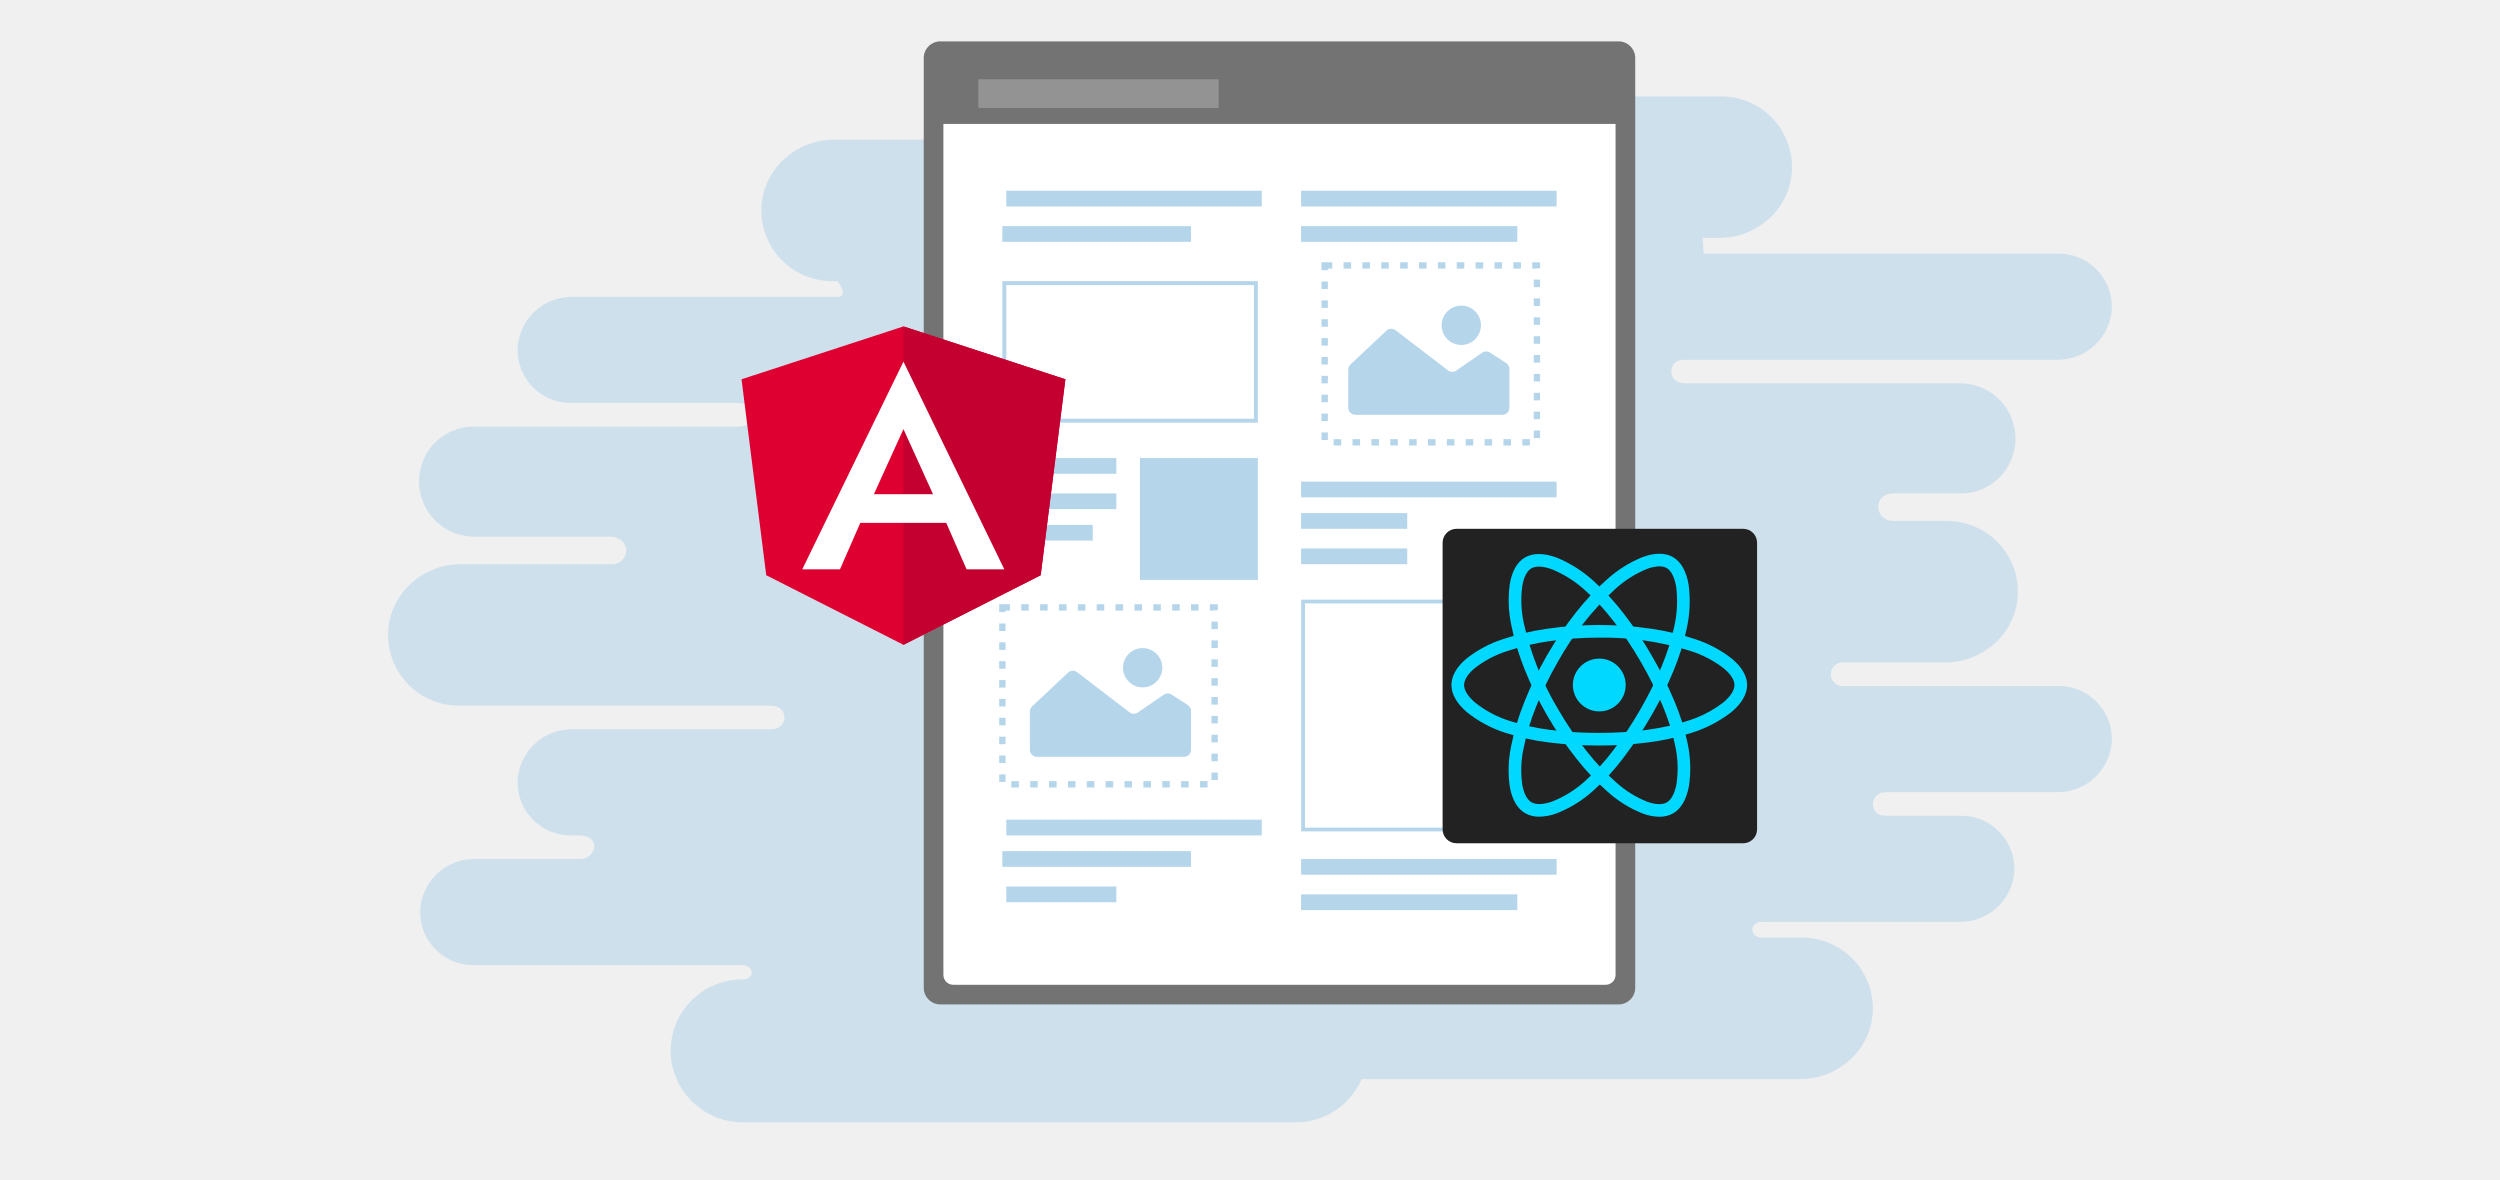
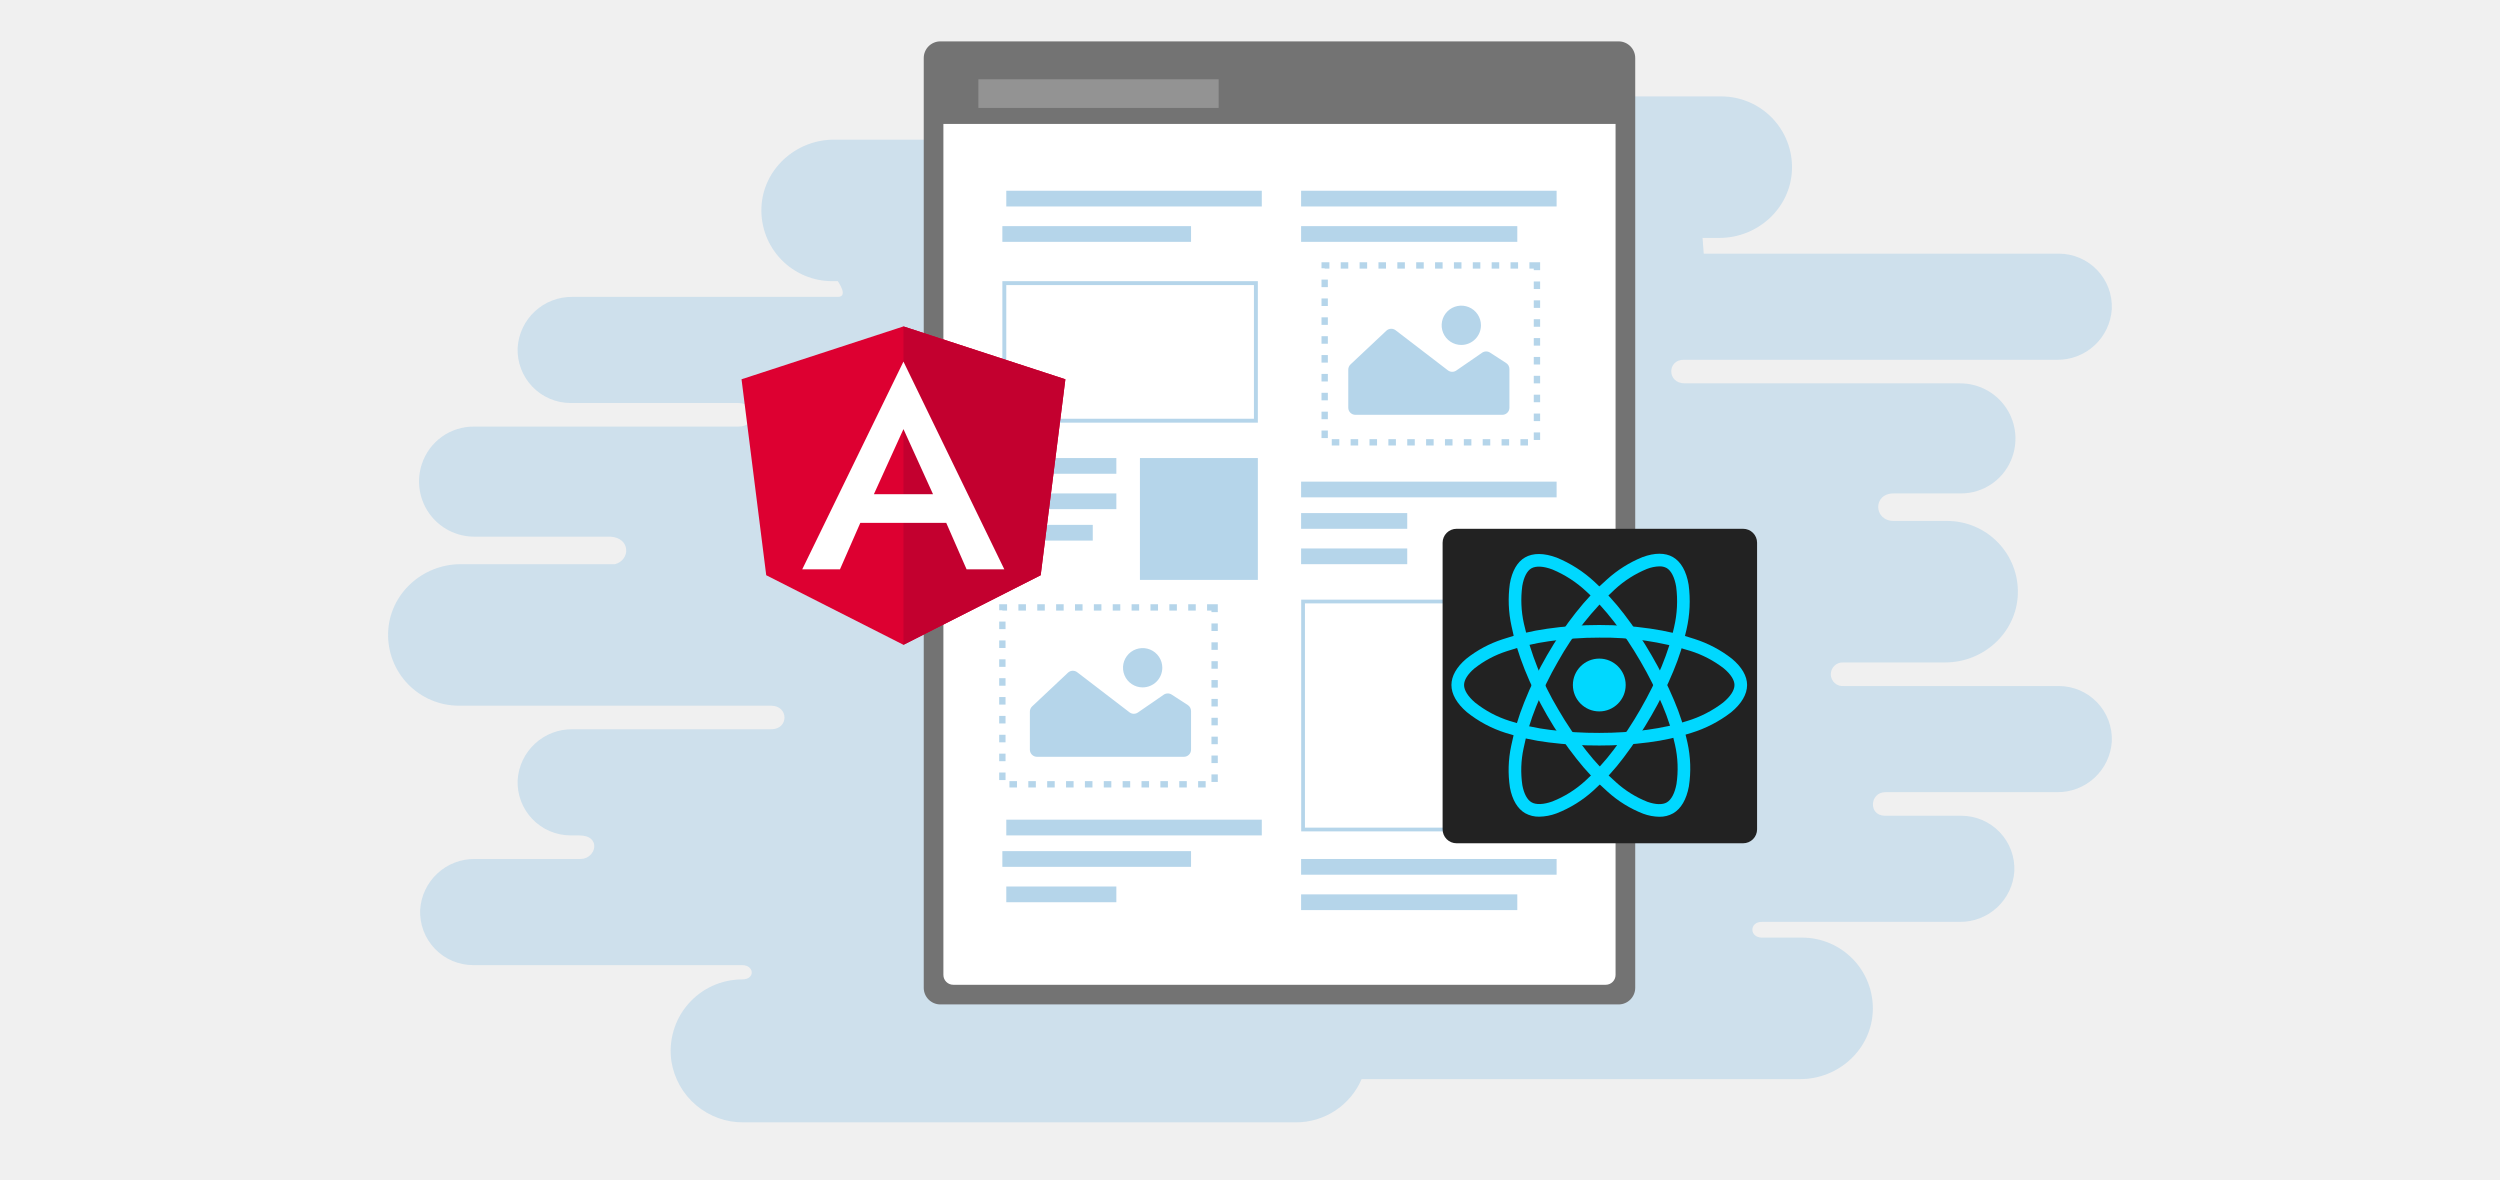
- <svg xmlns="http://www.w3.org/2000/svg" viewBox="0 0 636 300">
-   <path d="M523.759,174.527h-54.7a3.009,3.009,0,1,1-.158-6h25.975c9.783,0,18.135-7.607,18.462-17.384a18,18,0,0,0-17.99-18.616H481.735c-5.073,0-5.378-7,0-7h17a13.826,13.826,0,0,0,13.271-9.494,14.046,14.046,0,0,0-13.3-18.506h-70.1c-4.571,0-4.5-6-.285-6h95.012a13.779,13.779,0,0,0,13.91-12.889,13.5,13.5,0,0,0-13.486-14.111H433.43l-.3-4h4.289c9.783,0,18.135-7.607,18.461-17.384a18,18,0,0,0-17.989-18.616H340.433A18.134,18.134,0,0,0,322.359,41.26a18.074,18.074,0,0,0-13.211-5.733H212.165c-9.783,0-18.135,7.606-18.461,17.384a18,18,0,0,0,17.99,18.616h1.434s2.872,4,0,4H145.6a13.779,13.779,0,0,0-13.91,12.889,13.5,13.5,0,0,0,13.486,14.111h42.691c4.5,0,4.95,6,0,6H120.6a13.824,13.824,0,0,0-13.27,9.494,14.045,14.045,0,0,0,13.3,18.506h34.693c5.172.341,5.061,5.953,1.141,7H117.2c-9.783,0-18.135,7.606-18.461,17.384a18,18,0,0,0,17.989,18.616h79.436c4.5,0,4.6,6,0,6H145.6a13.779,13.779,0,0,0-13.91,12.889,13.5,13.5,0,0,0,13.486,14.111h2.184c5.79,0,4.291,6,.292,6H120.8a13.779,13.779,0,0,0-13.91,12.889,13.5,13.5,0,0,0,13.486,14.111H188.8c3.106,0,3.409,3.636,0,3.636a18.19,18.19,0,0,0-17.992,20.844,18.394,18.394,0,0,0,18.344,15.52H329.713a18.147,18.147,0,0,0,16.68-11H457.981c9.783,0,18.135-7.607,18.462-17.384a18,18,0,0,0-17.99-18.616h-10.2c-3.249,0-3.249-4-.08-4h50.367a13.779,13.779,0,0,0,13.91-12.889,13.5,13.5,0,0,0-13.486-14.111H479.575c-4.357,0-3.929-6,.066-6h43.694a13.779,13.779,0,0,0,13.91-12.889A13.5,13.5,0,0,0,523.759,174.527Z" fill="#cee0ec" />
-   <rect x="235" y="10.527" width="181" height="245" rx="4.232" fill="#737373" />
-   <rect x="240" y="16.527" width="171" height="234" rx="2.512" fill="#fff" />
-   <path d="M413,31.527V15.656a2.9,2.9,0,0,0-2.589-3.129H240.589A2.9,2.9,0,0,0,238,15.656V31.527Z" fill="#737373" />
-   <rect x="248.903" y="20.165" width="61.12" height="7.29" fill="#939393" />
-   <rect x="256" y="48.527" width="65" height="4" fill="#b5d5ea" />
-   <rect x="255.5" y="72.027" width="64" height="35" fill="none" stroke="#b5d5ea" stroke-miterlimit="10" stroke-width="0.996" />
-   <rect x="290" y="116.527" width="30" height="31" fill="#b5d5ea" />
-   <rect x="331" y="48.527" width="65" height="4" fill="#b5d5ea" />
-   <rect x="331" y="57.527" width="55" height="4" fill="#b5d5ea" />
-   <rect x="331" y="218.527" width="65" height="4" fill="#b5d5ea" />
-   <rect x="331" y="227.527" width="55" height="4" fill="#b5d5ea" />
-   <rect x="331" y="122.527" width="65" height="4" fill="#b5d5ea" />
-   <rect x="331" y="130.527" width="27" height="4" fill="#b5d5ea" />
-   <rect x="331" y="139.527" width="27" height="4" fill="#b5d5ea" />
-   <rect x="331.5" y="153.027" width="48" height="58" fill="none" stroke="#b5d5ea" stroke-miterlimit="10" stroke-width="0.952" />
-   <rect x="255" y="57.527" width="48" height="4" fill="#b5d5ea" />
-   <rect x="256" y="208.527" width="65" height="4" fill="#b5d5ea" />
-   <rect x="255" y="216.527" width="48" height="4" fill="#b5d5ea" />
-   <rect x="256" y="116.527" width="28" height="4" fill="#b5d5ea" />
-   <rect x="256" y="125.527" width="28" height="4" fill="#b5d5ea" />
-   <rect x="256" y="225.527" width="28" height="4" fill="#b5d5ea" />
-   <rect x="256" y="133.527" width="22" height="4" fill="#b5d5ea" />
-   <path d="M229.839,83.041,188.646,96.486l6.283,49.853,34.91,17.7,34.911-17.7,6.283-49.853Z" fill="#dd0031" />
-   <path d="M229.839,83.041v81l34.911-17.7,6.283-49.853Z" fill="#c3002f" />
-   <path d="M229.839,91.991l-25.751,52.85h9.6l5.177-11.826h21.858l5.177,11.826h9.6Zm7.522,33.735H222.317l7.522-16.564Z" fill="#fff" />
-   <path d="M370.539,134.527h72.922A3.538,3.538,0,0,1,447,138.066v72.922a3.539,3.539,0,0,1-3.539,3.539H370.539A3.539,3.539,0,0,1,367,210.988V138.066A3.538,3.538,0,0,1,370.539,134.527Z" fill="#222" />
-   <circle cx="406.857" cy="174.265" r="6.718" fill="#00d8ff" />
-   <path d="M406.857,189.66a99.482,99.482,0,0,1-12.826-.782A57.652,57.652,0,0,1,383,186.435a30.341,30.341,0,0,1-9.824-5.261c-2.572-2.2-3.931-4.592-3.931-6.912,0-2.254,1.291-4.55,3.735-6.64a29.391,29.391,0,0,1,9.316-5,62.445,62.445,0,0,1,11.271-2.667,90.579,90.579,0,0,1,13.29-.955c8.966,0,17.573,1.262,24.236,3.555a30.573,30.573,0,0,1,9.5,5.013c2.531,2.112,3.869,4.427,3.869,6.694,0,2.358-1.413,4.767-4.087,6.968a32,32,0,0,1-10.146,5.232,60.473,60.473,0,0,1-10.833,2.393A94.246,94.246,0,0,1,406.857,189.66Zm0-27.447a87.327,87.327,0,0,0-12.817.921,59.3,59.3,0,0,0-10.687,2.522,26.224,26.224,0,0,0-8.284,4.408c-1.684,1.44-2.611,2.931-2.611,4.2,0,1.333,1,2.921,2.808,4.471a27.149,27.149,0,0,0,8.773,4.661,54.358,54.358,0,0,0,10.41,2.3,96.232,96.232,0,0,0,12.408.755c8.515,0,16.458-1.078,22.366-3.036a28.817,28.817,0,0,0,9.115-4.662c1.88-1.548,2.916-3.141,2.916-4.487,0-1.265-.964-2.766-2.714-4.226a27.355,27.355,0,0,0-8.493-4.442A73.8,73.8,0,0,0,406.857,162.213Z" fill="#00d8ff" />
-   <path d="M391.6,207.766a7.088,7.088,0,0,1-3.589-.882c-1.952-1.126-3.3-3.392-3.886-6.552a29.4,29.4,0,0,1,.32-10.569,62.357,62.357,0,0,1,3.32-11.1,90.486,90.486,0,0,1,5.814-11.989h0c4.478-7.767,9.872-14.592,15.189-19.218a30.57,30.57,0,0,1,9.092-5.73c3.094-1.137,5.767-1.139,7.731-.007,2.042,1.178,3.423,3.605,3.994,7.021a31.992,31.992,0,0,1-.537,11.406,60.445,60.445,0,0,1-3.339,10.58,94.214,94.214,0,0,1-5.57,11.269,99.3,99.3,0,0,1-7.084,10.719,57.587,57.587,0,0,1-7.627,8.337,30.344,30.344,0,0,1-9.465,5.882A13.259,13.259,0,0,1,391.6,207.766Zm30.555-63.683a9.455,9.455,0,0,0-3.186.659,27.377,27.377,0,0,0-8.091,5.137,73.719,73.719,0,0,0-14.516,18.4h0a87.243,87.243,0,0,0-5.607,11.561,59.138,59.138,0,0,0-3.153,10.522,26.24,26.24,0,0,0-.318,9.38c.407,2.177,1.235,3.725,2.333,4.359,1.154.665,3.028.595,5.276-.2a27.166,27.166,0,0,0,8.42-5.272,54.407,54.407,0,0,0,7.19-7.87,96.32,96.32,0,0,0,6.853-10.371c4.254-7.375,7.288-14.8,8.545-20.893a28.817,28.817,0,0,0,.515-10.227c-.4-2.4-1.265-4.095-2.43-4.767A3.644,3.644,0,0,0,422.153,144.083Z" fill="#00d8ff" />
-   <path d="M422.127,207.786a12.464,12.464,0,0,1-4.1-.777,29.39,29.39,0,0,1-9-5.556,62.463,62.463,0,0,1-7.954-8.418,90.553,90.553,0,0,1-7.485-11.023h0c-4.492-7.761-7.711-15.843-9.064-22.757a30.561,30.561,0,0,1-.424-10.739c.56-3.249,1.893-5.566,3.856-6.7,2.039-1.181,4.832-1.166,8.077.045a32.03,32.03,0,0,1,9.612,6.16,60.541,60.541,0,0,1,7.5,8.177,94.255,94.255,0,0,1,6.98,10.454,99.517,99.517,0,0,1,5.75,11.491,57.565,57.565,0,0,1,3.412,10.77,30.331,30.331,0,0,1,.368,11.138c-.617,3.329-2,5.7-4.013,6.864A6.922,6.922,0,0,1,422.127,207.786ZM396.37,180.4a87.48,87.48,0,0,0,7.217,10.631,59.26,59.26,0,0,0,7.537,7.984,26.221,26.221,0,0,0,7.968,4.961c2.089.735,3.844.79,4.941.155,1.153-.668,2.028-2.326,2.463-4.669a27.134,27.134,0,0,0-.362-9.928,54.255,54.255,0,0,0-3.226-10.158,96.268,96.268,0,0,0-5.564-11.117c-4.267-7.372-9.179-13.707-13.831-17.838a28.829,28.829,0,0,0-8.6-5.552c-2.281-.852-4.179-.949-5.344-.275-1.095.634-1.911,2.219-2.3,4.466a27.4,27.4,0,0,0,.41,9.575A73.835,73.835,0,0,0,396.37,180.4Z" fill="#00d8ff" />
-   <rect x="337" y="67.527" width="54" height="45" fill="none" stroke="#b5d5ea" stroke-miterlimit="10" stroke-width="1.615" stroke-dasharray="1.92 2.88" />
-   <path d="M371.756,87.757a5,5,0,1,1,5-5.005A5.01,5.01,0,0,1,371.756,87.757Z" fill="#b5d5ea" />
-   <path d="M377.053,89.73l-6.58,4.536a1.812,1.812,0,0,1-2.13-.054l-13.308-10.2a1.81,1.81,0,0,0-2.342.118l-9.123,8.58a1.812,1.812,0,0,0-.57,1.319v9.69a1.811,1.811,0,0,0,1.811,1.811h37.378A1.811,1.811,0,0,0,384,103.716V93.882a1.812,1.812,0,0,0-.826-1.52L379.065,89.7A1.809,1.809,0,0,0,377.053,89.73Z" fill="#b5d5ea" />
-   <rect x="255" y="154.527" width="54" height="45" fill="none" stroke="#b5d5ea" stroke-miterlimit="10" stroke-width="1.615" stroke-dasharray="1.92 2.88" />
-   <path d="M290.692,174.873a5,5,0,1,1,5-5A5.011,5.011,0,0,1,290.692,174.873Z" fill="#b5d5ea" />
-   <path d="M296.053,176.73l-6.58,4.536a1.812,1.812,0,0,1-2.13-.054l-13.308-10.2a1.81,1.81,0,0,0-2.342.118l-9.123,8.58a1.812,1.812,0,0,0-.57,1.319v9.69a1.811,1.811,0,0,0,1.811,1.811h37.378A1.811,1.811,0,0,0,303,190.716v-9.834a1.812,1.812,0,0,0-.826-1.52l-4.109-2.661A1.809,1.809,0,0,0,296.053,176.73Z" fill="#b5d5ea" />
+ <svg xmlns="http://www.w3.org/2000/svg" width="636" height="300" viewBox="0 0 636 300" fill="none">
+   <path d="M523.759 174.527H469.059C468.647 174.568 468.232 174.524 467.838 174.397C467.445 174.27 467.081 174.063 466.771 173.79C466.461 173.516 466.211 173.181 466.035 172.807C465.86 172.432 465.764 172.025 465.753 171.612C465.743 171.199 465.817 170.787 465.972 170.404C466.127 170.021 466.36 169.673 466.655 169.384C466.951 169.094 467.302 168.869 467.689 168.721C468.075 168.574 468.488 168.508 468.901 168.527H494.876C504.659 168.527 513.011 160.92 513.338 151.143C513.421 148.729 513.017 146.322 512.15 144.068C511.283 141.813 509.971 139.756 508.292 138.019C506.614 136.281 504.602 134.9 502.379 133.957C500.155 133.013 497.764 132.527 495.348 132.527H481.735C476.662 132.527 476.357 125.527 481.735 125.527H498.735C501.668 125.557 504.535 124.653 506.92 122.946C509.306 121.24 511.087 118.819 512.006 116.033C512.713 113.923 512.908 111.674 512.575 109.474C512.243 107.273 511.392 105.183 510.093 103.376C508.794 101.568 507.084 100.096 505.104 99.079C503.125 98.062 500.932 97.53 498.706 97.527H428.606C424.035 97.527 424.106 91.527 428.321 91.527H523.333C526.861 91.568 530.27 90.254 532.858 87.856C535.446 85.458 537.015 82.159 537.243 78.638C537.326 76.816 537.038 74.995 536.397 73.287C535.757 71.579 534.777 70.018 533.517 68.7C532.256 67.381 530.741 66.331 529.064 65.614C527.387 64.897 525.581 64.527 523.757 64.527H433.43L433.13 60.527H437.419C447.202 60.527 455.554 52.92 455.88 43.143C455.963 40.729 455.559 38.323 454.692 36.068C453.825 33.813 452.513 31.756 450.835 30.019C449.156 28.282 447.145 26.9 444.921 25.957C442.698 25.013 440.307 24.527 437.891 24.527H340.433C335.867 24.528 331.47 26.252 328.119 29.354C324.769 32.456 322.712 36.708 322.359 41.26C320.667 39.45 318.622 38.007 316.349 37.021C314.077 36.035 311.625 35.526 309.148 35.527H212.165C202.382 35.527 194.03 43.133 193.704 52.911C193.621 55.325 194.026 57.731 194.892 59.986C195.759 62.241 197.071 64.298 198.75 66.035C200.429 67.772 202.44 69.154 204.664 70.097C206.887 71.041 209.278 71.527 211.694 71.527H213.128C213.128 71.527 216 75.527 213.128 75.527H145.6C142.072 75.486 138.663 76.8 136.075 79.198C133.487 81.596 131.918 84.895 131.69 88.416C131.607 90.238 131.895 92.059 132.536 93.767C133.176 95.475 134.156 97.035 135.417 98.354C136.677 99.673 138.192 100.723 139.869 101.44C141.546 102.157 143.352 102.527 145.176 102.527H187.867C192.367 102.527 192.817 108.527 187.867 108.527H120.6C117.667 108.497 114.8 109.401 112.415 111.107C110.029 112.814 108.249 115.235 107.33 118.021C106.623 120.131 106.428 122.38 106.76 124.58C107.093 126.781 107.944 128.871 109.243 130.679C110.542 132.486 112.251 133.959 114.231 134.976C116.211 135.992 118.404 136.524 120.63 136.527H155.323C160.495 136.868 160.384 142.48 156.464 143.527H117.2C107.417 143.527 99.065 151.133 98.739 160.911C98.656 163.325 99.061 165.731 99.927 167.986C100.794 170.241 102.106 172.298 103.784 174.035C105.463 175.772 107.474 177.154 109.698 178.097C111.922 179.041 114.312 179.527 116.728 179.527H196.164C200.664 179.527 200.764 185.527 196.164 185.527H145.6C142.072 185.486 138.663 186.8 136.075 189.198C133.487 191.596 131.918 194.895 131.69 198.416C131.607 200.238 131.895 202.059 132.536 203.767C133.176 205.475 134.156 207.036 135.417 208.354C136.677 209.673 138.192 210.723 139.869 211.44C141.546 212.157 143.352 212.527 145.176 212.527H147.36C153.15 212.527 151.651 218.527 147.652 218.527H120.8C117.272 218.486 113.863 219.8 111.275 222.198C108.687 224.596 107.118 227.895 106.89 231.416C106.807 233.238 107.095 235.059 107.736 236.767C108.376 238.475 109.356 240.036 110.617 241.354C111.877 242.673 113.392 243.723 115.069 244.44C116.746 245.157 118.552 245.527 120.376 245.527H188.8C191.906 245.527 192.209 249.163 188.8 249.163C186.187 249.163 183.605 249.727 181.23 250.815C178.854 251.903 176.741 253.489 175.034 255.467C173.326 257.445 172.065 259.768 171.336 262.277C170.607 264.786 170.427 267.422 170.808 270.007C171.497 274.363 173.728 278.327 177.096 281.176C180.463 284.025 184.742 285.569 189.152 285.527H329.713C333.265 285.527 336.738 284.485 339.703 282.529C342.668 280.574 344.994 277.792 346.393 274.527H457.981C467.764 274.527 476.116 266.92 476.443 257.143C476.526 254.729 476.122 252.322 475.255 250.068C474.388 247.813 473.076 245.756 471.397 244.019C469.719 242.281 467.707 240.9 465.484 239.957C463.26 239.013 460.869 238.527 458.453 238.527H448.253C445.004 238.527 445.004 234.527 448.173 234.527H498.54C502.068 234.568 505.477 233.254 508.065 230.856C510.653 228.458 512.222 225.159 512.45 221.638C512.533 219.816 512.245 217.995 511.604 216.287C510.964 214.579 509.984 213.018 508.724 211.7C507.463 210.381 505.948 209.331 504.271 208.614C502.594 207.897 500.788 207.527 498.964 207.527H479.575C475.218 207.527 475.646 201.527 479.641 201.527H523.335C526.863 201.568 530.272 200.254 532.86 197.856C535.448 195.458 537.017 192.159 537.245 188.638C537.328 186.816 537.04 184.995 536.399 183.287C535.759 181.579 534.779 180.018 533.519 178.7C532.258 177.381 530.743 176.331 529.066 175.614C527.389 174.897 525.583 174.527 523.759 174.527Z" fill="#CEE0EC" />
+   <path d="M411.768 10.527H239.232C236.895 10.527 235 12.422 235 14.759V251.295C235 253.632 236.895 255.527 239.232 255.527H411.768C414.105 255.527 416 253.632 416 251.295V14.759C416 12.422 414.105 10.527 411.768 10.527Z" fill="#737373" />
+   <path d="M408.488 16.527H242.512C241.125 16.527 240 17.652 240 19.039V248.015C240 249.402 241.125 250.527 242.512 250.527H408.488C409.875 250.527 411 249.402 411 248.015V19.039C411 17.652 409.875 16.527 408.488 16.527Z" fill="white" />
+   <path d="M413.001 31.527V15.656C413.065 14.899 412.829 14.148 412.345 13.563C411.861 12.978 411.167 12.606 410.412 12.527H240.59C239.834 12.606 239.14 12.978 238.656 13.563C238.172 14.148 237.937 14.899 238.001 15.656V31.527H413.001Z" fill="#737373" />
+   <path d="M310.022 20.165H248.902V27.455H310.022V20.165Z" fill="#939393" />
+   <path d="M321 48.527H256V52.527H321V48.527Z" fill="#B5D5EA" />
+   <path d="M319.5 72.027H255.5V107.027H319.5V72.027Z" stroke="#B5D5EA" stroke-width="0.996" stroke-miterlimit="10" />
+   <path d="M320 116.527H290V147.527H320V116.527Z" fill="#B5D5EA" />
+   <path d="M396 48.527H331V52.527H396V48.527Z" fill="#B5D5EA" />
+   <path d="M386 57.527H331V61.527H386V57.527Z" fill="#B5D5EA" />
+   <path d="M396 218.527H331V222.527H396V218.527Z" fill="#B5D5EA" />
+   <path d="M386 227.527H331V231.527H386V227.527Z" fill="#B5D5EA" />
+   <path d="M396 122.527H331V126.527H396V122.527Z" fill="#B5D5EA" />
+   <path d="M358 130.527H331V134.527H358V130.527Z" fill="#B5D5EA" />
+   <path d="M358 139.527H331V143.527H358V139.527Z" fill="#B5D5EA" />
+   <path d="M379.5 153.027H331.5V211.027H379.5V153.027Z" stroke="#B5D5EA" stroke-width="0.952" stroke-miterlimit="10" />
+   <path d="M303 57.527H255V61.527H303V57.527Z" fill="#B5D5EA" />
+   <path d="M321 208.527H256V212.527H321V208.527Z" fill="#B5D5EA" />
+   <path d="M303 216.527H255V220.527H303V216.527Z" fill="#B5D5EA" />
+   <path d="M284 116.527H256V120.527H284V116.527Z" fill="#B5D5EA" />
+   <path d="M284 125.527H256V129.527H284V125.527Z" fill="#B5D5EA" />
+   <path d="M284 225.527H256V229.527H284V225.527Z" fill="#B5D5EA" />
+   <path d="M278 133.527H256V137.527H278V133.527Z" fill="#B5D5EA" />
+   <path d="M229.839 83.041L188.646 96.486L194.929 146.339L229.839 164.039L264.75 146.339L271.033 96.486L229.839 83.041Z" fill="#DD0031" />
+   <path d="M229.84 83.041V164.041L264.751 146.341L271.034 96.488L229.84 83.041Z" fill="#C3002F" />
+   <path d="M229.839 91.991L204.088 144.841H213.688L218.865 133.015H240.723L245.9 144.841H255.5L229.839 91.991ZM237.361 125.726H222.317L229.839 109.162L237.361 125.726Z" fill="white" />
+   <path d="M370.539 134.527H443.461C443.926 134.527 444.386 134.618 444.815 134.796C445.245 134.974 445.635 135.235 445.964 135.563C446.292 135.892 446.553 136.282 446.731 136.712C446.909 137.141 447 137.601 447 138.066V210.988C447 211.927 446.627 212.827 445.963 213.49C445.3 214.154 444.4 214.527 443.461 214.527H370.539C369.6 214.527 368.7 214.154 368.037 213.49C367.373 212.827 367 211.927 367 210.988V138.066C367 137.601 367.091 137.141 367.269 136.712C367.447 136.282 367.708 135.892 368.036 135.563C368.365 135.235 368.755 134.974 369.185 134.796C369.614 134.618 370.074 134.527 370.539 134.527Z" fill="#222222" />
+   <path d="M406.857 180.983C410.567 180.983 413.575 177.975 413.575 174.265C413.575 170.555 410.567 167.547 406.857 167.547C403.146 167.547 400.139 170.555 400.139 174.265C400.139 177.975 403.146 180.983 406.857 180.983Z" fill="#00D8FF" />
+   <path d="M406.856 189.66C402.568 189.676 398.284 189.415 394.03 188.878C390.282 188.427 386.587 187.609 382.999 186.435C379.428 185.303 376.097 183.519 373.175 181.174C370.603 178.974 369.244 176.582 369.244 174.262C369.244 172.008 370.535 169.712 372.979 167.622C375.757 165.406 378.913 163.712 382.295 162.622C385.961 161.386 389.735 160.493 393.566 159.955C397.967 159.311 402.409 158.992 406.856 159C415.822 159 424.429 160.262 431.092 162.555C434.53 163.652 437.746 165.349 440.592 167.568C443.123 169.68 444.461 171.995 444.461 174.262C444.461 176.62 443.048 179.029 440.374 181.23C437.333 183.568 433.896 185.34 430.228 186.462C426.698 187.59 423.072 188.391 419.395 188.855C415.238 189.402 411.049 189.671 406.856 189.66ZM406.856 162.213C402.567 162.205 398.283 162.513 394.039 163.134C390.406 163.642 386.829 164.487 383.352 165.656C380.348 166.615 377.542 168.109 375.068 170.064C373.384 171.504 372.457 172.995 372.457 174.264C372.457 175.597 373.457 177.185 375.265 178.735C377.878 180.815 380.852 182.395 384.038 183.396C387.424 184.502 390.911 185.272 394.448 185.696C398.564 186.215 402.708 186.467 406.856 186.451C415.371 186.451 423.314 185.373 429.222 183.415C432.514 182.418 435.601 180.839 438.337 178.753C440.217 177.205 441.253 175.612 441.253 174.266C441.253 173.001 440.289 171.5 438.539 170.04C435.992 168.071 433.116 166.567 430.046 165.598C422.546 163.242 414.717 162.099 406.856 162.213Z" fill="#00D8FF" />
+   <path d="M391.6 207.766C390.347 207.795 389.109 207.49 388.011 206.884C386.059 205.758 384.711 203.492 384.125 200.332C383.593 196.819 383.701 193.238 384.445 189.763C385.205 185.968 386.317 182.252 387.766 178.663C389.406 174.529 391.349 170.522 393.579 166.674C398.057 158.907 403.451 152.082 408.768 147.456C411.437 145.024 414.515 143.084 417.86 141.726C420.954 140.589 423.627 140.587 425.591 141.719C427.633 142.897 429.014 145.324 429.585 148.74C430.092 152.543 429.91 156.407 429.048 160.146C428.262 163.768 427.144 167.309 425.709 170.726C424.106 174.602 422.245 178.367 420.139 181.995C418.012 185.717 415.646 189.298 413.055 192.714C410.793 195.736 408.238 198.529 405.428 201.051C402.664 203.579 399.455 205.573 395.963 206.933C394.566 207.454 393.091 207.736 391.6 207.766ZM422.155 144.083C421.063 144.117 419.985 144.34 418.969 144.742C415.991 145.965 413.252 147.704 410.878 149.879C405.09 155.199 400.189 161.411 396.362 168.279C394.212 171.99 392.338 175.854 390.755 179.84C389.38 183.242 388.325 186.764 387.602 190.362C386.934 193.444 386.826 196.622 387.284 199.742C387.691 201.919 388.519 203.467 389.617 204.101C390.771 204.766 392.645 204.696 394.893 203.901C398 202.676 400.855 200.889 403.313 198.629C405.962 196.247 408.37 193.611 410.503 190.759C413.009 187.453 415.298 183.989 417.356 180.388C421.61 173.013 424.644 165.588 425.901 159.495C426.682 156.144 426.857 152.68 426.416 149.268C426.016 146.868 425.151 145.173 423.986 144.501C423.423 144.204 422.791 144.06 422.153 144.083H422.155Z" fill="#00D8FF" />
+   <path d="M422.127 207.786C420.726 207.759 419.34 207.497 418.027 207.009C414.716 205.717 411.666 203.834 409.027 201.453C406.121 198.899 403.458 196.081 401.073 193.035C398.311 189.55 395.809 185.865 393.588 182.012C389.096 174.251 385.877 166.169 384.524 159.255C383.749 155.729 383.606 152.093 384.1 148.516C384.66 145.267 385.993 142.95 387.956 141.816C389.995 140.635 392.788 140.65 396.033 141.861C399.58 143.322 402.836 145.409 405.645 148.021C408.39 150.511 410.901 153.249 413.145 156.198C415.702 159.524 418.034 163.016 420.125 166.652C422.287 170.355 424.208 174.193 425.875 178.143C427.363 181.612 428.506 185.22 429.287 188.913C430.097 192.571 430.221 196.348 429.655 200.051C429.038 203.38 427.655 205.751 425.642 206.915C424.568 207.512 423.355 207.813 422.127 207.786ZM396.37 180.4C398.512 184.116 400.924 187.669 403.587 191.031C405.847 193.92 408.37 196.593 411.124 199.015C413.46 201.135 416.159 202.815 419.092 203.976C421.181 204.711 422.936 204.766 424.033 204.131C425.186 203.463 426.061 201.805 426.496 199.462C426.987 196.159 426.865 192.793 426.134 189.534C425.395 186.05 424.314 182.648 422.908 179.376C421.295 175.554 419.436 171.841 417.344 168.259C413.077 160.887 408.165 154.552 403.513 150.421C401.001 148.072 398.088 146.192 394.913 144.869C392.632 144.017 390.734 143.92 389.569 144.594C388.474 145.228 387.658 146.813 387.269 149.06C386.842 152.251 386.981 155.492 387.679 158.635C389.399 166.306 392.333 173.654 396.37 180.4Z" fill="#00D8FF" />
+   <path d="M391 67.527H337V112.527H391V67.527Z" stroke="#B5D5EA" stroke-width="1.615" stroke-miterlimit="10" stroke-dasharray="1.92 2.88" />
+   <path d="M371.756 87.757C370.767 87.757 369.801 87.464 368.979 86.915C368.156 86.365 367.516 85.585 367.137 84.672C366.758 83.758 366.659 82.753 366.852 81.783C367.044 80.814 367.52 79.923 368.219 79.223C368.917 78.524 369.808 78.047 370.777 77.854C371.747 77.66 372.752 77.758 373.666 78.136C374.58 78.514 375.361 79.154 375.911 79.975C376.461 80.797 376.755 81.763 376.756 82.752C376.755 84.078 376.227 85.35 375.29 86.288C374.353 87.226 373.082 87.754 371.756 87.757Z" fill="#B5D5EA" />
+   <path d="M377.053 89.73L370.473 94.266C370.158 94.483 369.782 94.595 369.399 94.585C369.017 94.576 368.647 94.445 368.343 94.212L355.035 84.012C354.694 83.751 354.271 83.619 353.842 83.641C353.413 83.662 353.006 83.836 352.693 84.13L343.57 92.71C343.39 92.879 343.247 93.084 343.149 93.311C343.051 93.537 343 93.782 343 94.029V103.719C343 104.199 343.191 104.66 343.53 105C343.87 105.339 344.331 105.53 344.811 105.53H382.189C382.427 105.53 382.663 105.483 382.883 105.392C383.103 105.301 383.302 105.167 383.471 104.999C383.639 104.83 383.772 104.63 383.863 104.41C383.954 104.19 384 103.954 384 103.716V93.882C384 93.58 383.924 93.283 383.78 93.017C383.636 92.752 383.428 92.526 383.174 92.362L379.065 89.7C378.764 89.505 378.413 89.404 378.054 89.409C377.696 89.415 377.348 89.526 377.053 89.73Z" fill="#B5D5EA" />
+   <path d="M309 154.527H255V199.527H309V154.527Z" stroke="#B5D5EA" stroke-width="1.615" stroke-miterlimit="10" stroke-dasharray="1.92 2.88" />
+   <path d="M290.691 174.873C289.702 174.873 288.736 174.58 287.914 174.03C287.091 173.481 286.45 172.7 286.072 171.786C285.694 170.873 285.595 169.868 285.787 168.898C285.98 167.928 286.457 167.037 287.156 166.338C287.855 165.638 288.746 165.162 289.716 164.969C290.686 164.776 291.691 164.875 292.605 165.254C293.518 165.632 294.299 166.273 294.849 167.095C295.398 167.917 295.691 168.884 295.691 169.873C295.688 171.198 295.161 172.468 294.224 173.405C293.287 174.342 292.017 174.87 290.691 174.873Z" fill="#B5D5EA" />
+   <path d="M296.053 176.73L289.473 181.266C289.158 181.483 288.782 181.595 288.399 181.585C288.017 181.575 287.647 181.445 287.343 181.212L274.035 171.012C273.694 170.751 273.271 170.619 272.842 170.64C272.413 170.662 272.006 170.836 271.693 171.13L262.57 179.71C262.39 179.879 262.247 180.084 262.149 180.311C262.051 180.537 262 180.782 262 181.029V190.719C262 191.199 262.191 191.66 262.53 192C262.87 192.339 263.331 192.53 263.811 192.53H301.189C301.427 192.53 301.663 192.483 301.883 192.392C302.103 192.301 302.302 192.167 302.471 191.999C302.639 191.83 302.772 191.63 302.863 191.41C302.954 191.19 303 190.954 303 190.716V180.882C303 180.58 302.924 180.283 302.78 180.017C302.636 179.752 302.428 179.526 302.174 179.362L298.065 176.701C297.764 176.506 297.413 176.405 297.055 176.41C296.696 176.415 296.348 176.527 296.053 176.73Z" fill="#B5D5EA" />
</svg>
